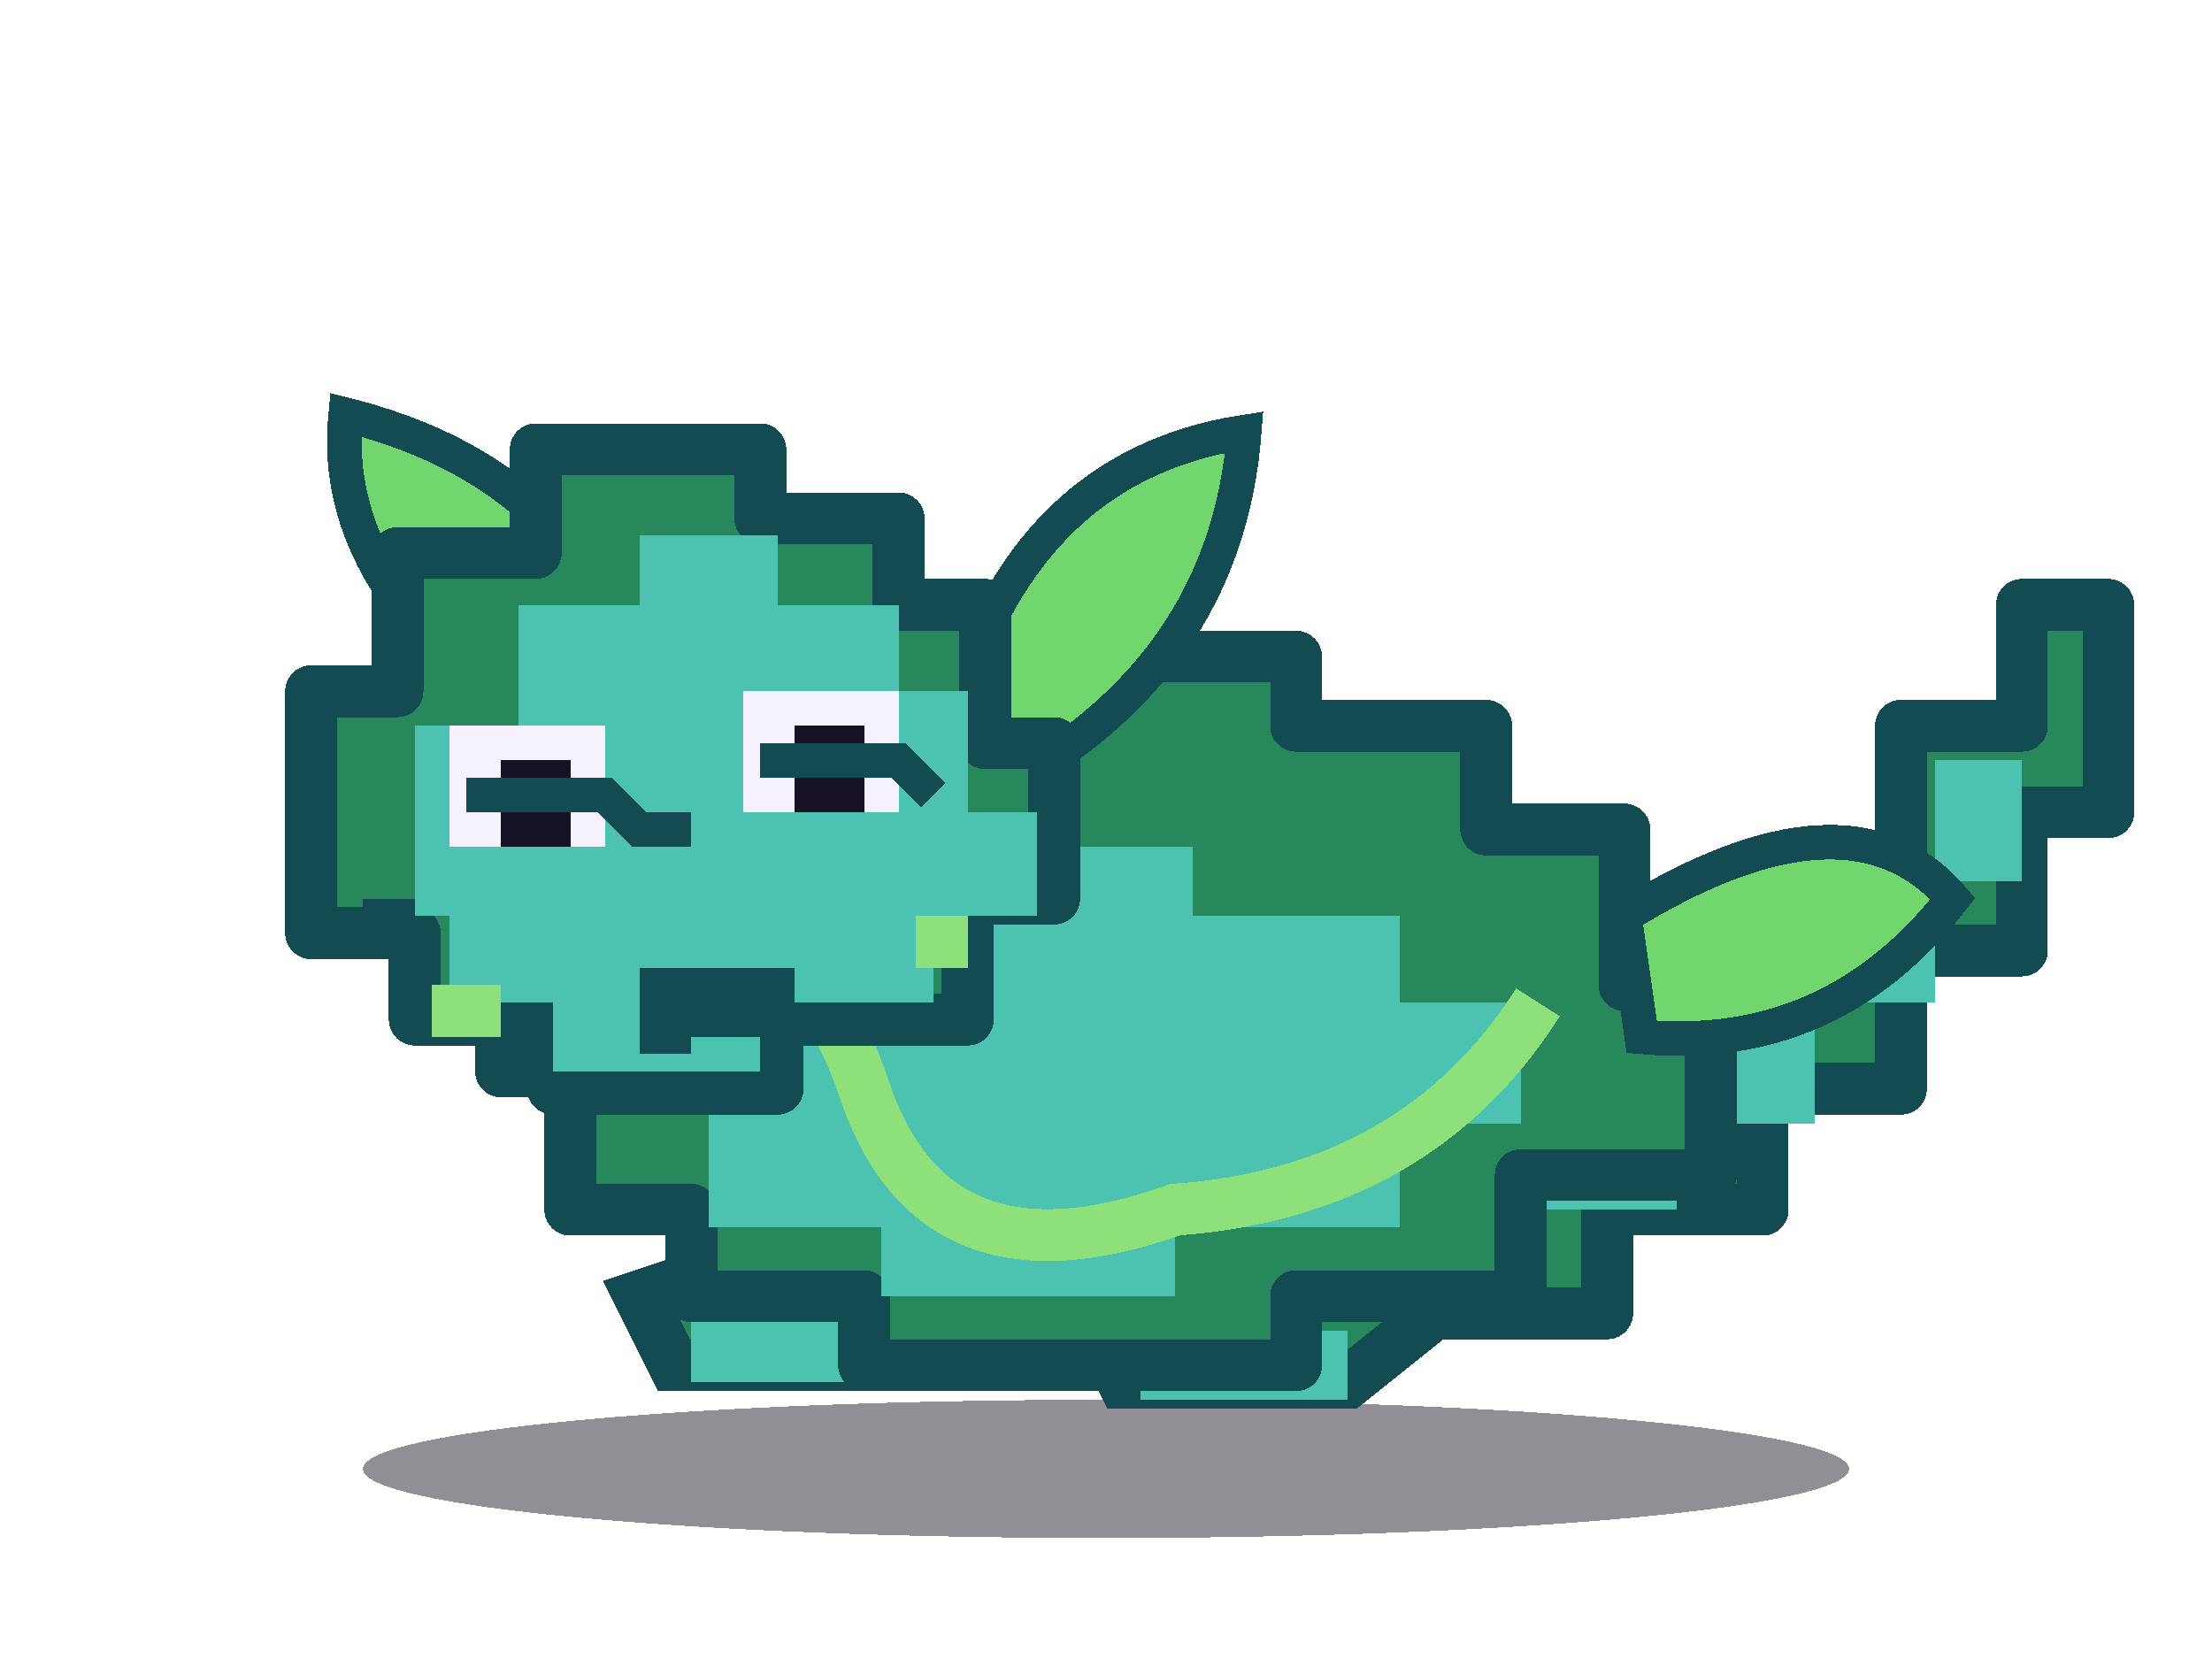
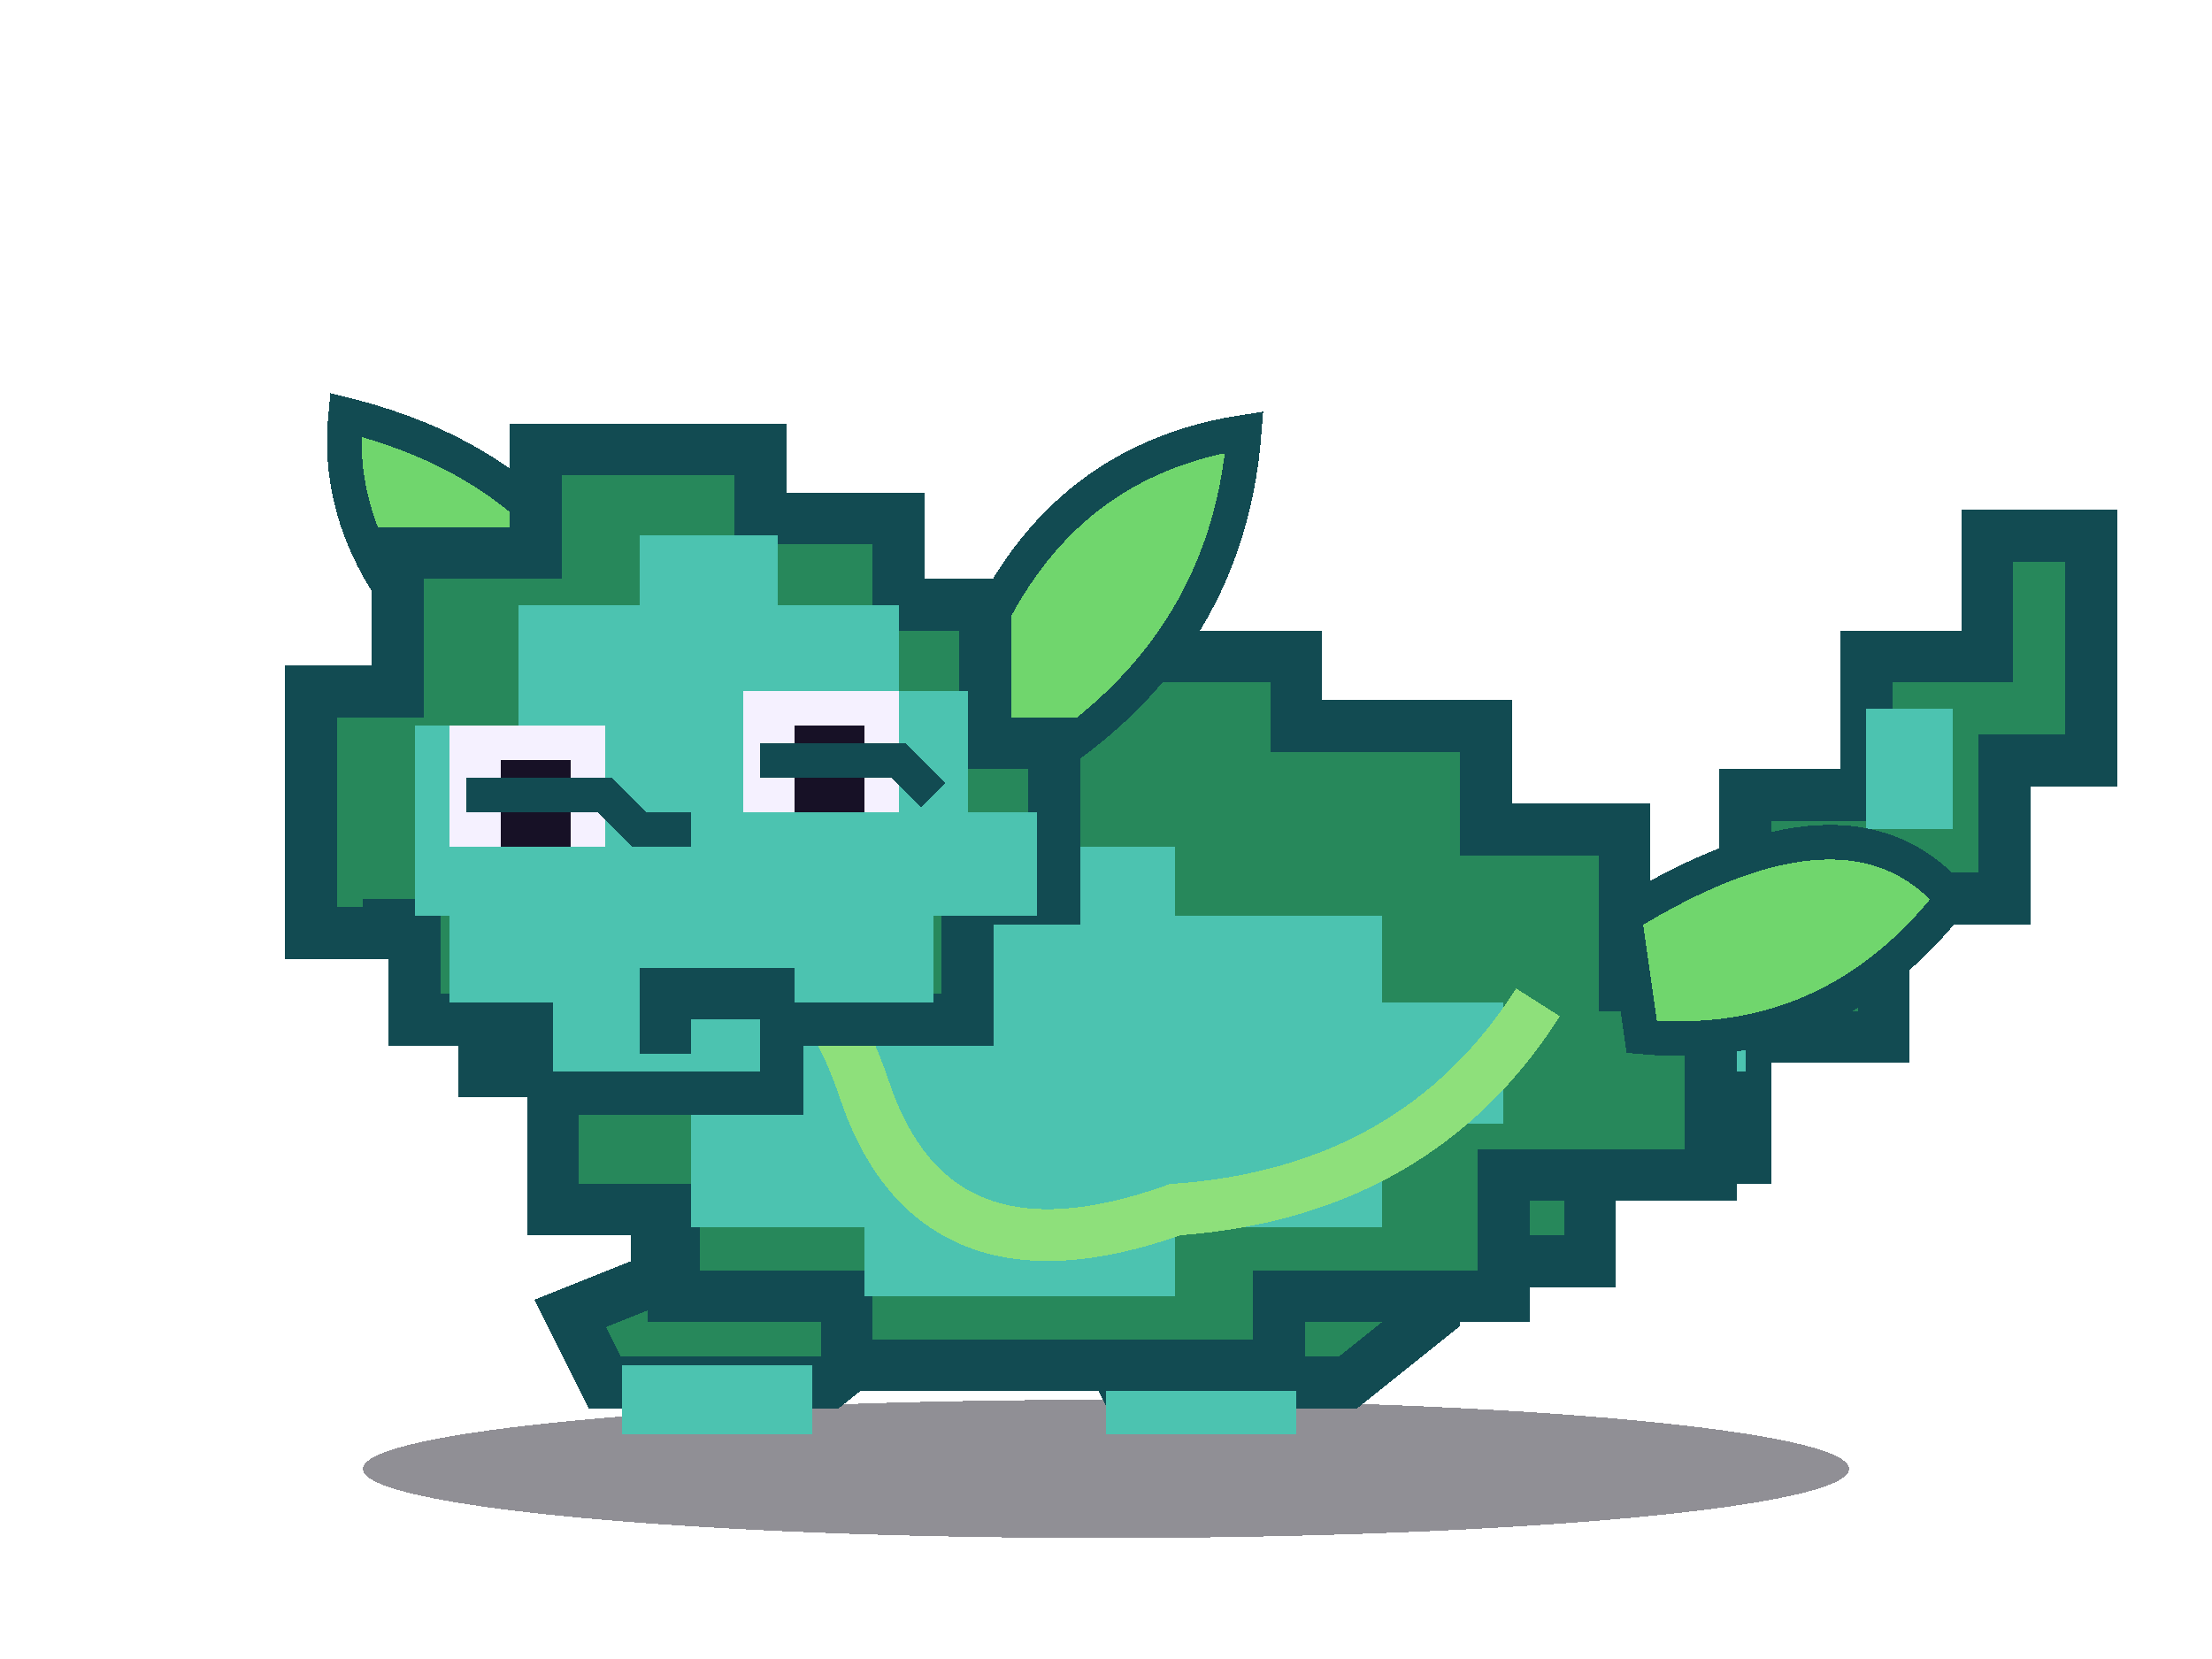
<svg xmlns="http://www.w3.org/2000/svg" viewBox="0 0 128 96" shape-rendering="crispEdges">
  <ellipse cx="64" cy="85" rx="43" ry="4" fill="#080713" opacity=".45" />
-   <path d="M82 65h12v-7h9v-8h7v-8h7v-7h5v12h-5v8h-7v8h-8v7h-9v6H82z" fill="#27885b" stroke="#124b52" stroke-width="3" stroke-linejoin="round" />
-   <path d="M87 65h10v-6h8v-7h7v-8h5v7h-5v7h-7v7h-8v5h-8z" fill="#4cc3b0" />
-   <path d="M43 68h14v7l-5 4H39l-2-4 6-2zM69 69h14v7l-5 4H65l-2-4 6-2z" fill="#27885b" stroke="#124b52" stroke-width="3" />
-   <path d="M40 76h12v4H40zM66 77h12v4H66z" fill="#4cc3b0" />
-   <path d="M35 57V48h9v-6h13v-4h18v4h11v6h8v9h5v11H88v7H75v4H50v-4H40v-5h-7v-8h-4v-5z" fill="#27885b" stroke="#124b52" stroke-width="3" stroke-linejoin="round" />
-   <path d="M43 54h12v-5h14v4h12v5h7v7h-7v6H68v4H51v-4H41v-7h-4v-5h6z" fill="#4cc3b0" />
+   <path d="M79 61h13v-7h9v-8h7v-8h7v-7h6v13h-5v8h-7v8h-8v7h-9v6H79z" fill="#27885b" stroke="#124b52" stroke-width="3" />
+   <path d="M84 62h9v-6h8v-7h7v-8h5v7h-5v7h-7v7h-8v5h-9z" fill="#4cc3b0" />
+   <path d="M38 68h15v8l-5 4H35l-2-4 5-2zM68 68h15v8l-5 4H65l-2-4 5-2z" fill="#27885b" stroke="#124b52" stroke-width="3" />
+   <path d="M36 79h11v4H36zM64 79h11v4H64z" fill="#4cc3b0" />
+   <path d="M34 57V48h10v-6h13v-4h18v4h11v6h8v9h5v11H87v7H74v4H49v-4H39v-5h-7v-8h-4v-5z" fill="#27885b" stroke="#124b52" stroke-width="3" />
+   <path d="M42 54h12v-5h14v4h12v5h7v7h-7v6H68v4H50v-4H40v-7h-4v-5h6z" fill="#4cc3b0" />
  <path d="M31 42q-12-8-11-18 12 3 16 13zM55 42q4-15 17-17-1 13-13 20zM94 53q13-8 19-1-7 9-18 8z" fill="#70d66d" stroke="#124b52" stroke-width="2" />
  <path d="M30 45q16 6 20 18t18 7q14-1 21-12" fill="none" stroke="#8ee07b" stroke-width="3" />
-   <path d="M32 51h10v9H32z" fill="#27885b" stroke="#124b52" stroke-width="2" />
-   <path d="M18 49v-9h5v-8h8v-6h13v4h8v5h5v8h4v9h-5v7H45v4H32v-4h-8v-5h-6z" fill="#27885b" stroke="#124b52" stroke-width="3" stroke-linejoin="round" />
+   <path d="M29 48h12v11H29z" fill="#27885b" stroke="#124b52" stroke-width="2" />
+   <path d="M18 49v-9h5v-8h8v-6h13v4h8v5h5v8h4v9h-5v7H45v4H32v-4h-8v-5h-6z" fill="#27885b" stroke="#124b52" stroke-width="3" />
  <path d="M24 42h6v-7h7v-4h8v4h7v5h4v7h4v6h-6v5H44v4H32v-4h-6v-5h-2z" fill="#4cc3b0" />
  <path d="M26 42h9v7h-9zM43 40h9v7h-9z" fill="#f5f1ff" />
  <path d="M29 44h4v5h-4zM46 42h4v5h-4z" fill="#171126" />
  <path d="M21 52h3v3h-3zM37 56h9v3h-6v2h-3z" fill="#124b52" />
-   <path d="M25 57h4v3h-4zM53 53h3v3h-3z" fill="#8ee07b" />
  <path d="M27 46h8l2 2h3M44 44h8l2 2" fill="none" stroke="#124b52" stroke-width="2" />
-   <path d="M39 59h7" stroke="#124b52" stroke-width="2" />
</svg>
